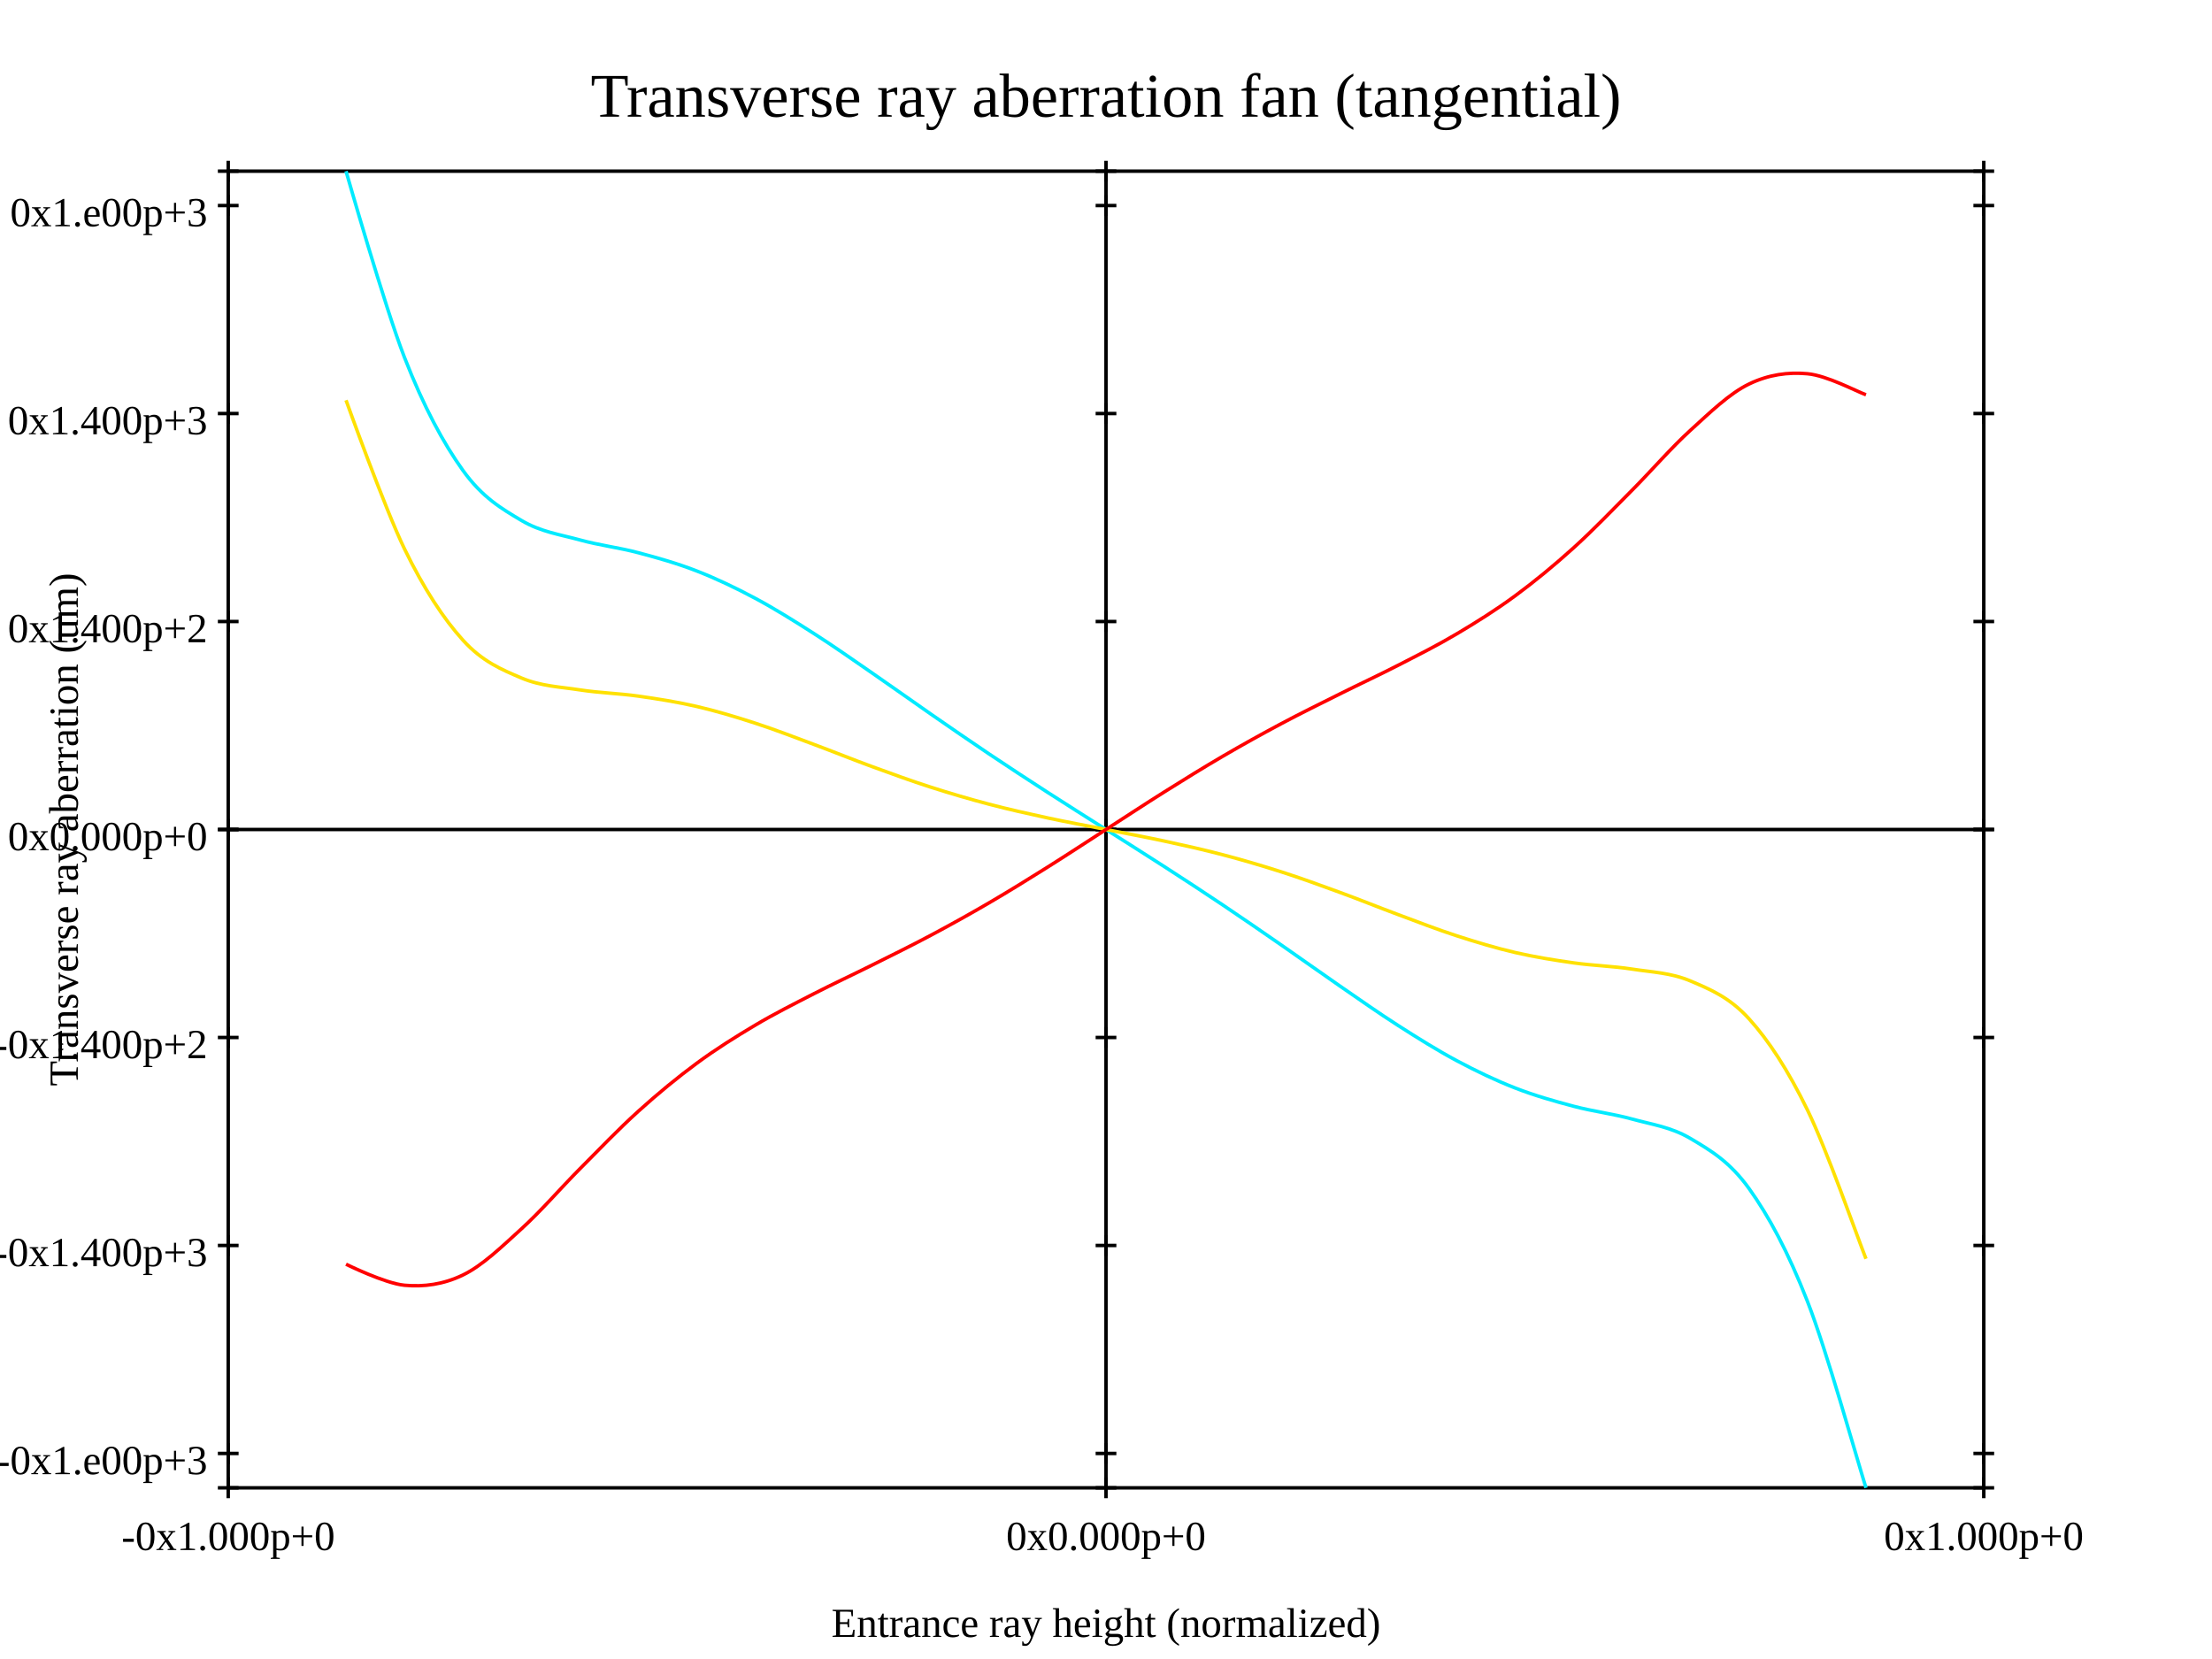
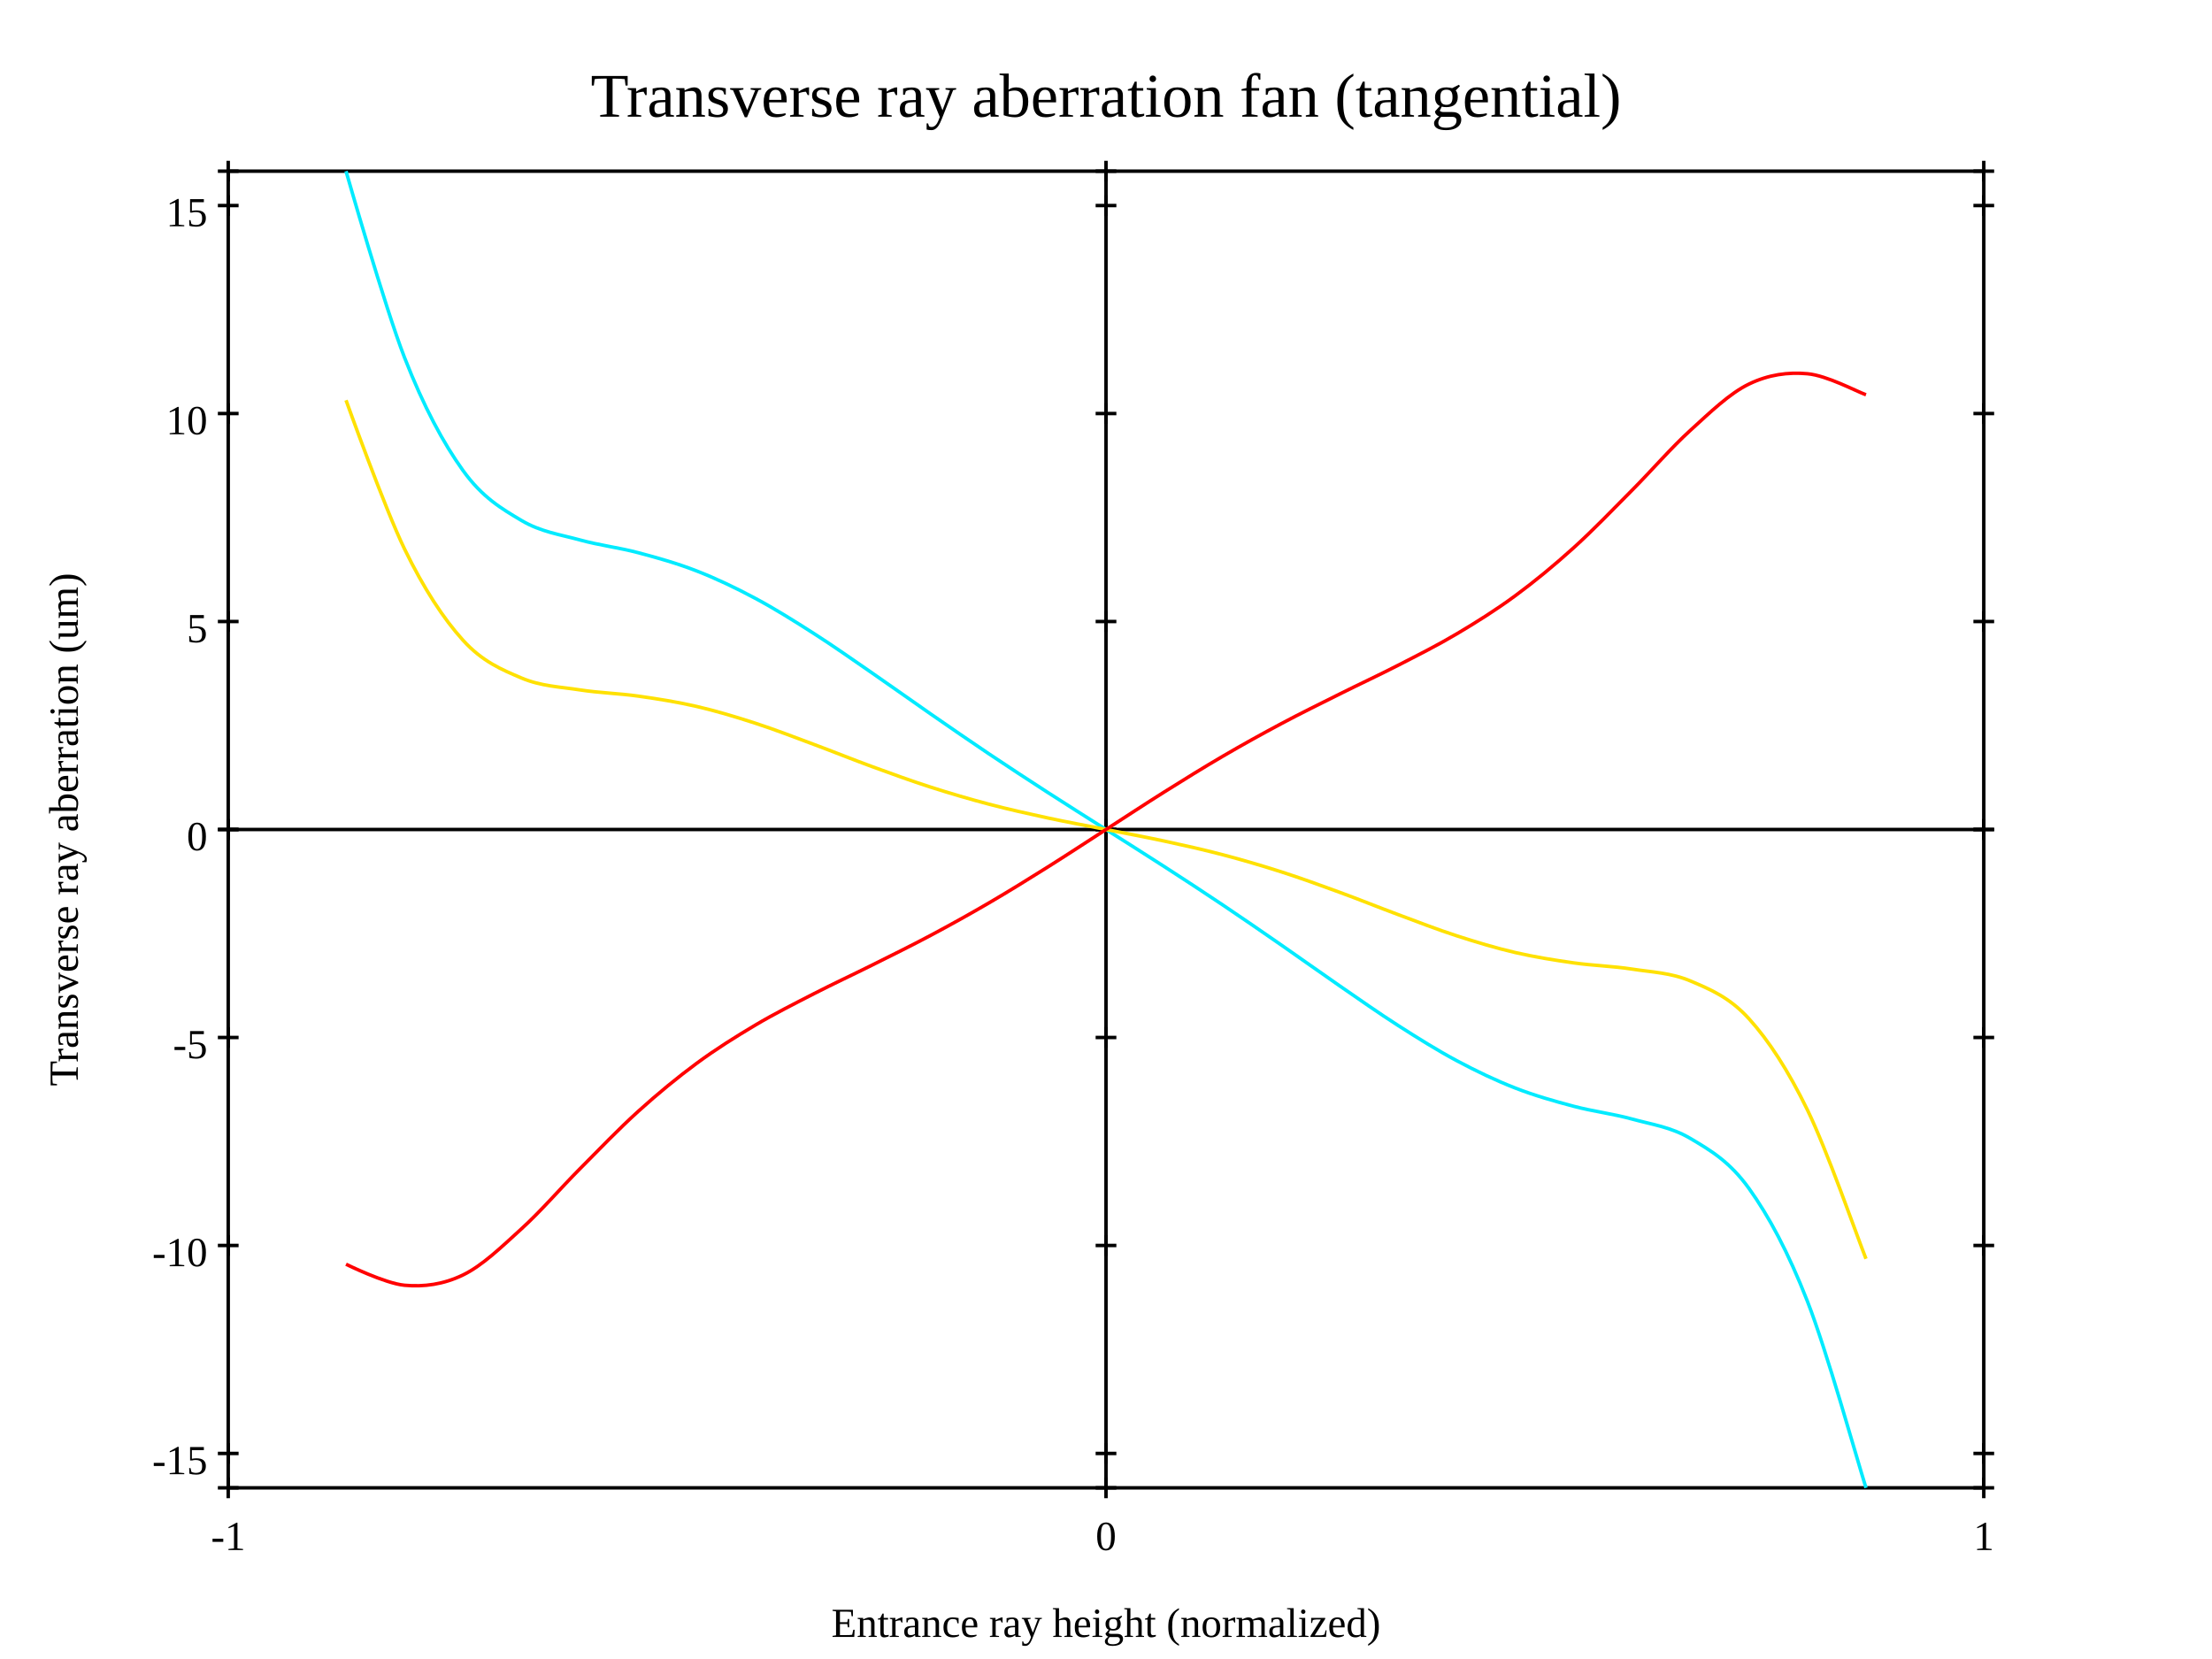
<svg xmlns="http://www.w3.org/2000/svg" xmlns:xlink="http://www.w3.org/1999/xlink" width="640px" height="480px" version="1.1">
  <rect x="0" y="0" width="640" height="480" fill="#ffffff" />
  <defs>
    <g id="dot">
      <line x1="1" y1="1" x2="0" y2="0" />
    </g>
    <g id="cross">
      <line x1="-3" y1="0" x2="3" y2="0" />
      <line x1="0" y1="-3" x2="0" y2="3" />
    </g>
    <g id="square">
      <line x1="-3" y1="-3" x2="-3" y2="3" />
      <line x1="-3" y1="3" x2="3" y2="3" />
      <line x1="3" y1="3" x2="3" y2="-3" />
      <line x1="3" y1="-3" x2="-3" y2="-3" />
    </g>
    <g id="round">
      <ellipse cx="0" cy="0" rx="3" ry="3" fill="none" />
    </g>
    <g id="triangle">
      <line x1="0" y1="-3" x2="-3" y2="3" />
      <line x1="-3" y1="3" x2="3" y2="3" />
      <line x1="0" y1="-3" x2="3" y2="3" />
    </g>
  </defs>
  <polygon fill="none" stroke="#000000" points="66.032,430.476 66.032,49.524 573.968,49.524 573.968,430.476 " />
  <text style="font-size:12;text-align:center;text-anchor:middle;" x="320" y="473.619" fill="#000000">Entrance ray height (normalized)</text>
  <line x1="66.032" y1="240" x2="573.968" y2="240" stroke="#000000" />
  <use x="66.032" y="240" xlink:href="#cross" stroke="#000000" />
  <use x="66.032" y="49.524" xlink:href="#cross" stroke="#000000" />
  <use x="66.032" y="430.476" xlink:href="#cross" stroke="#000000" />
-   <text style="font-size:12;text-align:center;text-anchor:middle;" x="66.032" y="448.476" fill="#000000">-0x1.000p+0</text>
+   <text style="font-size:12;text-align:center;text-anchor:middle;" x="66.032" y="448.476" fill="#000000">-1</text>
  <use x="320" y="240" xlink:href="#cross" stroke="#000000" />
  <use x="320" y="49.524" xlink:href="#cross" stroke="#000000" />
  <use x="320" y="430.476" xlink:href="#cross" stroke="#000000" />
-   <text style="font-size:12;text-align:center;text-anchor:middle;" x="320" y="448.476" fill="#000000">0x0.000p+0</text>
+   <text style="font-size:12;text-align:center;text-anchor:middle;" x="320" y="448.476" fill="#000000">0</text>
  <use x="573.968" y="240" xlink:href="#cross" stroke="#000000" />
  <use x="573.968" y="49.524" xlink:href="#cross" stroke="#000000" />
  <use x="573.968" y="430.476" xlink:href="#cross" stroke="#000000" />
-   <text style="font-size:12;text-align:center;text-anchor:middle;" x="573.968" y="448.476" fill="#000000">0x1.000p+0</text>
+   <text style="font-size:12;text-align:center;text-anchor:middle;" x="573.968" y="448.476" fill="#000000">1</text>
  <text style="font-size:12;text-align:center;text-anchor:middle;" x="16.508" y="246" transform="rotate(-90,16.5079,240)" fill="#000000">Transverse ray aberration (um)</text>
  <line x1="320" y1="430.476" x2="320" y2="49.524" stroke="#000000" />
  <use x="320" y="420.529" xlink:href="#cross" stroke="#000000" />
  <use x="573.968" y="420.529" xlink:href="#cross" stroke="#000000" />
  <use x="66.032" y="420.529" xlink:href="#cross" stroke="#000000" />
-   <text style="font-size:12;text-align:right;text-anchor:end;" x="60.032" y="426.529" fill="#000000">-0x1.e00p+3</text>
+   <text style="font-size:12;text-align:right;text-anchor:end;" x="60.032" y="426.529" fill="#000000">-15</text>
  <use x="320" y="360.353" xlink:href="#cross" stroke="#000000" />
  <use x="573.968" y="360.353" xlink:href="#cross" stroke="#000000" />
  <use x="66.032" y="360.353" xlink:href="#cross" stroke="#000000" />
-   <text style="font-size:12;text-align:right;text-anchor:end;" x="60.032" y="366.353" fill="#000000">-0x1.400p+3</text>
+   <text style="font-size:12;text-align:right;text-anchor:end;" x="60.032" y="366.353" fill="#000000">-10</text>
  <use x="320" y="300.176" xlink:href="#cross" stroke="#000000" />
  <use x="573.968" y="300.176" xlink:href="#cross" stroke="#000000" />
  <use x="66.032" y="300.176" xlink:href="#cross" stroke="#000000" />
-   <text style="font-size:12;text-align:right;text-anchor:end;" x="60.032" y="306.176" fill="#000000">-0x1.400p+2</text>
+   <text style="font-size:12;text-align:right;text-anchor:end;" x="60.032" y="306.176" fill="#000000">-5</text>
  <use x="320" y="240" xlink:href="#cross" stroke="#000000" />
  <use x="573.968" y="240" xlink:href="#cross" stroke="#000000" />
  <use x="66.032" y="240" xlink:href="#cross" stroke="#000000" />
-   <text style="font-size:12;text-align:right;text-anchor:end;" x="60.032" y="246" fill="#000000">0x0.000p+0</text>
+   <text style="font-size:12;text-align:right;text-anchor:end;" x="60.032" y="246" fill="#000000">0</text>
  <use x="320" y="179.824" xlink:href="#cross" stroke="#000000" />
  <use x="573.968" y="179.824" xlink:href="#cross" stroke="#000000" />
  <use x="66.032" y="179.824" xlink:href="#cross" stroke="#000000" />
-   <text style="font-size:12;text-align:right;text-anchor:end;" x="60.032" y="185.824" fill="#000000">0x1.400p+2</text>
+   <text style="font-size:12;text-align:right;text-anchor:end;" x="60.032" y="185.824" fill="#000000">5</text>
  <use x="320" y="119.647" xlink:href="#cross" stroke="#000000" />
  <use x="573.968" y="119.647" xlink:href="#cross" stroke="#000000" />
  <use x="66.032" y="119.647" xlink:href="#cross" stroke="#000000" />
-   <text style="font-size:12;text-align:right;text-anchor:end;" x="60.032" y="125.647" fill="#000000">0x1.400p+3</text>
+   <text style="font-size:12;text-align:right;text-anchor:end;" x="60.032" y="125.647" fill="#000000">10</text>
  <use x="320" y="59.471" xlink:href="#cross" stroke="#000000" />
  <use x="573.968" y="59.471" xlink:href="#cross" stroke="#000000" />
  <use x="66.032" y="59.471" xlink:href="#cross" stroke="#000000" />
-   <text style="font-size:12;text-align:right;text-anchor:end;" x="60.032" y="65.471" fill="#000000">0x1.e00p+3</text>
+   <text style="font-size:12;text-align:right;text-anchor:end;" x="60.032" y="65.471" fill="#000000">15</text>
  <text style="font-size:18;text-align:center;text-anchor:middle;" x="320" y="33.762" fill="#000000">Transverse ray aberration fan (tangential)</text>
-   <path fill="none" stroke="#00ebff" d="M100.114,49.524 S111.39,88.987 117.029,103.418 S128.305,128.251 133.943,136.11 S145.219,147.223 150.857,150.574 S162.133,154.66 167.771,156.218 S179.048,158.424 184.686,159.922 S195.962,163.007 201.6,165.205 S212.876,170.099 218.514,173.109 S229.79,179.659 235.429,183.262 S246.705,190.842 252.343,194.725 S263.619,202.657 269.257,206.56 S280.533,214.358 286.171,218.138 S297.448,225.595 303.086,229.239 S314.362,236.413 320,240 S331.276,247.118 336.914,250.761 S348.19,258.083 353.829,261.862 S365.105,269.538 370.743,273.44 S382.019,281.392 387.657,285.275 S398.933,293.136 404.571,296.738 S415.848,303.882 421.486,306.891 S432.762,312.597 438.4,314.795 S449.676,318.58 455.314,320.078 S466.59,322.224 472.229,323.782 S483.505,326.075 489.143,329.426 S500.419,336.03 506.057,343.89 S517.333,362.151 522.971,376.582 S537.067,421.494 539.886,430.476 " />
+   <path fill="none" stroke="#00ebff" d="M100.114,49.524 S111.39,88.987 117.029,103.418 S128.305,128.251 133.943,136.11 S145.219,147.223 150.857,150.574 S162.133,154.66 167.771,156.218 S179.048,158.424 184.686,159.922 S195.962,163.007 201.6,165.205 S212.876,170.099 218.514,173.109 S229.79,179.659 235.429,183.262 S246.705,190.842 252.343,194.725 S263.619,202.657 269.257,206.56 S280.533,214.358 286.171,218.137 S297.448,225.595 303.086,229.239 S314.362,236.413 320,240 S331.276,247.118 336.914,250.761 S348.19,258.083 353.829,261.863 S365.105,269.538 370.743,273.44 S382.019,281.392 387.657,285.275 S398.933,293.136 404.571,296.738 S415.848,303.882 421.486,306.891 S432.762,312.598 438.4,314.795 S449.676,318.58 455.314,320.078 S466.59,322.224 472.229,323.782 S483.505,326.075 489.143,329.426 S500.419,336.03 506.057,343.89 S517.333,362.151 522.971,376.582 S537.067,421.494 539.886,430.476 " />
  <path fill="none" stroke="#ffe100" d="M100.114,115.795 S111.39,147.237 117.029,158.808 S128.305,178.993 133.943,185.218 S145.219,193.761 150.857,196.159 S162.133,198.732 167.771,199.607 S179.048,200.61 184.686,201.41 S195.962,203.101 201.6,204.406 S212.876,207.415 218.514,209.241 S229.79,213.267 235.429,215.362 S246.705,219.748 252.343,221.81 S263.619,225.926 269.257,227.737 S280.533,231.198 286.171,232.682 S297.448,235.422 303.086,236.641 S314.362,238.88 320,240 S331.276,242.139 336.914,243.359 S348.19,245.834 353.829,247.318 S365.105,250.451 370.743,252.263 S382.019,256.127 387.657,258.19 S398.933,262.543 404.571,264.638 S415.848,268.933 421.486,270.759 S432.762,274.289 438.4,275.594 S449.676,277.79 455.314,278.59 S466.59,279.518 472.229,280.393 S483.505,281.443 489.143,283.841 S500.419,288.557 506.057,294.782 S517.333,309.622 522.971,321.192 S537.067,357.037 539.886,364.205 " />
-   <path fill="none" stroke="#ff0000" d="M100.114,365.781 S111.39,371.345 117.029,371.864 S128.305,371.613 133.943,368.895 S145.219,360.67 150.857,355.552 S162.133,343.856 167.771,338.185 S179.048,326.616 184.686,321.523 S195.962,311.781 201.6,307.628 S212.876,299.956 218.514,296.608 S229.79,290.44 235.429,287.543 S246.705,282.041 252.343,279.223 S263.619,273.639 269.257,270.638 S280.533,264.509 286.171,261.218 S297.448,254.429 303.086,250.892 S314.362,243.631 320,240 S331.276,232.644 336.914,229.108 S348.19,222.073 353.829,218.782 S365.105,212.363 370.743,209.362 S382.019,203.594 387.657,200.777 S398.933,195.355 404.571,192.457 S415.848,186.739 421.486,183.392 S432.762,176.524 438.4,172.372 S449.676,163.57 455.314,158.477 S466.59,147.487 472.229,141.815 S483.505,129.566 489.143,124.448 S500.419,113.824 506.057,111.105 S517.333,107.617 522.971,108.136 S537.067,113.205 539.886,114.219 " />
+   <path fill="none" stroke="#ff0000" d="M100.114,365.781 S111.39,371.345 117.029,371.864 S128.305,371.614 133.943,368.895 S145.219,360.67 150.857,355.552 S162.133,343.856 167.771,338.185 S179.048,326.616 184.686,321.523 S195.962,311.781 201.6,307.628 S212.876,299.956 218.514,296.608 S229.79,290.44 235.429,287.543 S246.705,282.041 252.343,279.223 S263.619,273.639 269.257,270.638 S280.533,264.509 286.171,261.218 S297.448,254.429 303.086,250.892 S314.362,243.631 320,240 S331.276,232.644 336.914,229.108 S348.19,222.073 353.829,218.782 S365.105,212.363 370.743,209.362 S382.019,203.594 387.657,200.777 S398.933,195.355 404.571,192.457 S415.848,186.739 421.486,183.392 S432.762,176.524 438.4,172.372 S449.676,163.57 455.314,158.477 S466.59,147.487 472.229,141.815 S483.505,129.566 489.143,124.448 S500.419,113.824 506.057,111.105 S517.333,107.617 522.971,108.136 S537.067,113.205 539.886,114.219 " />
</svg>
